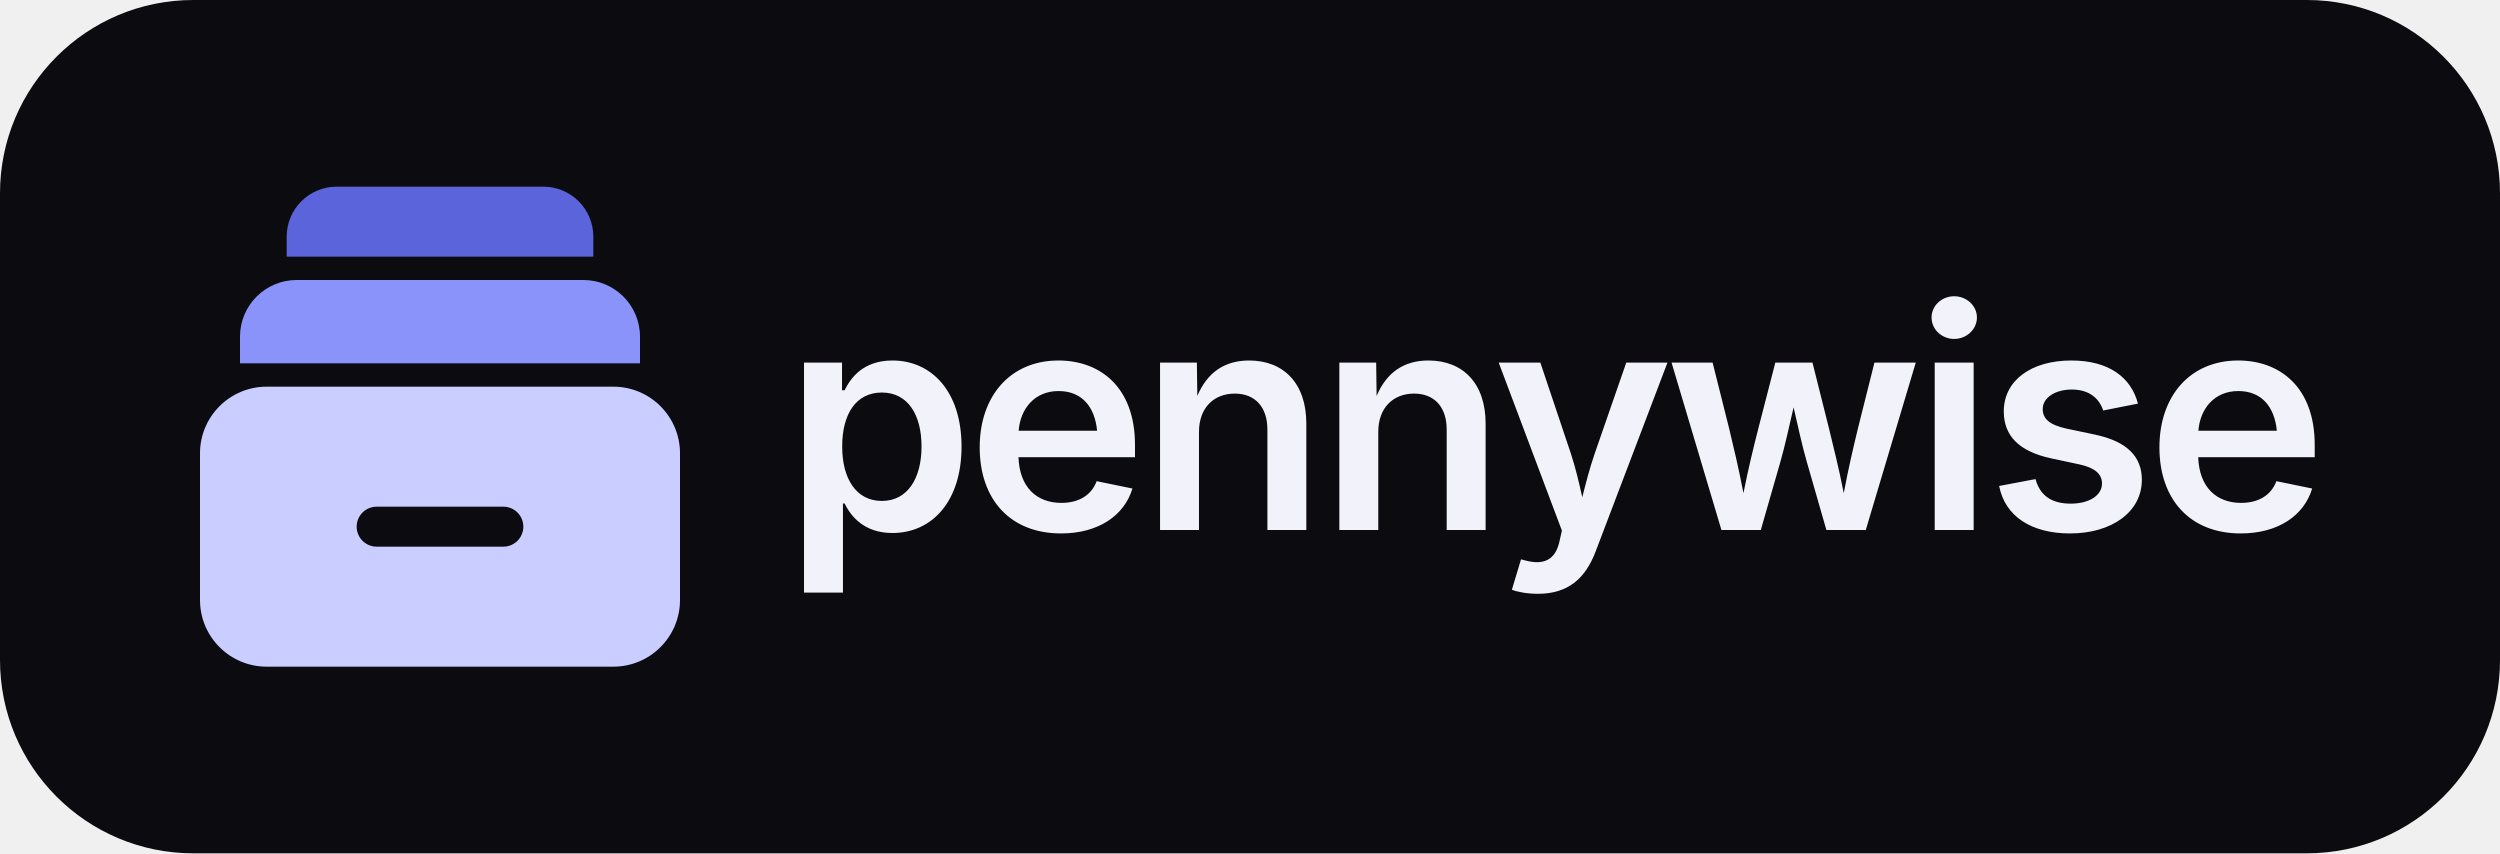
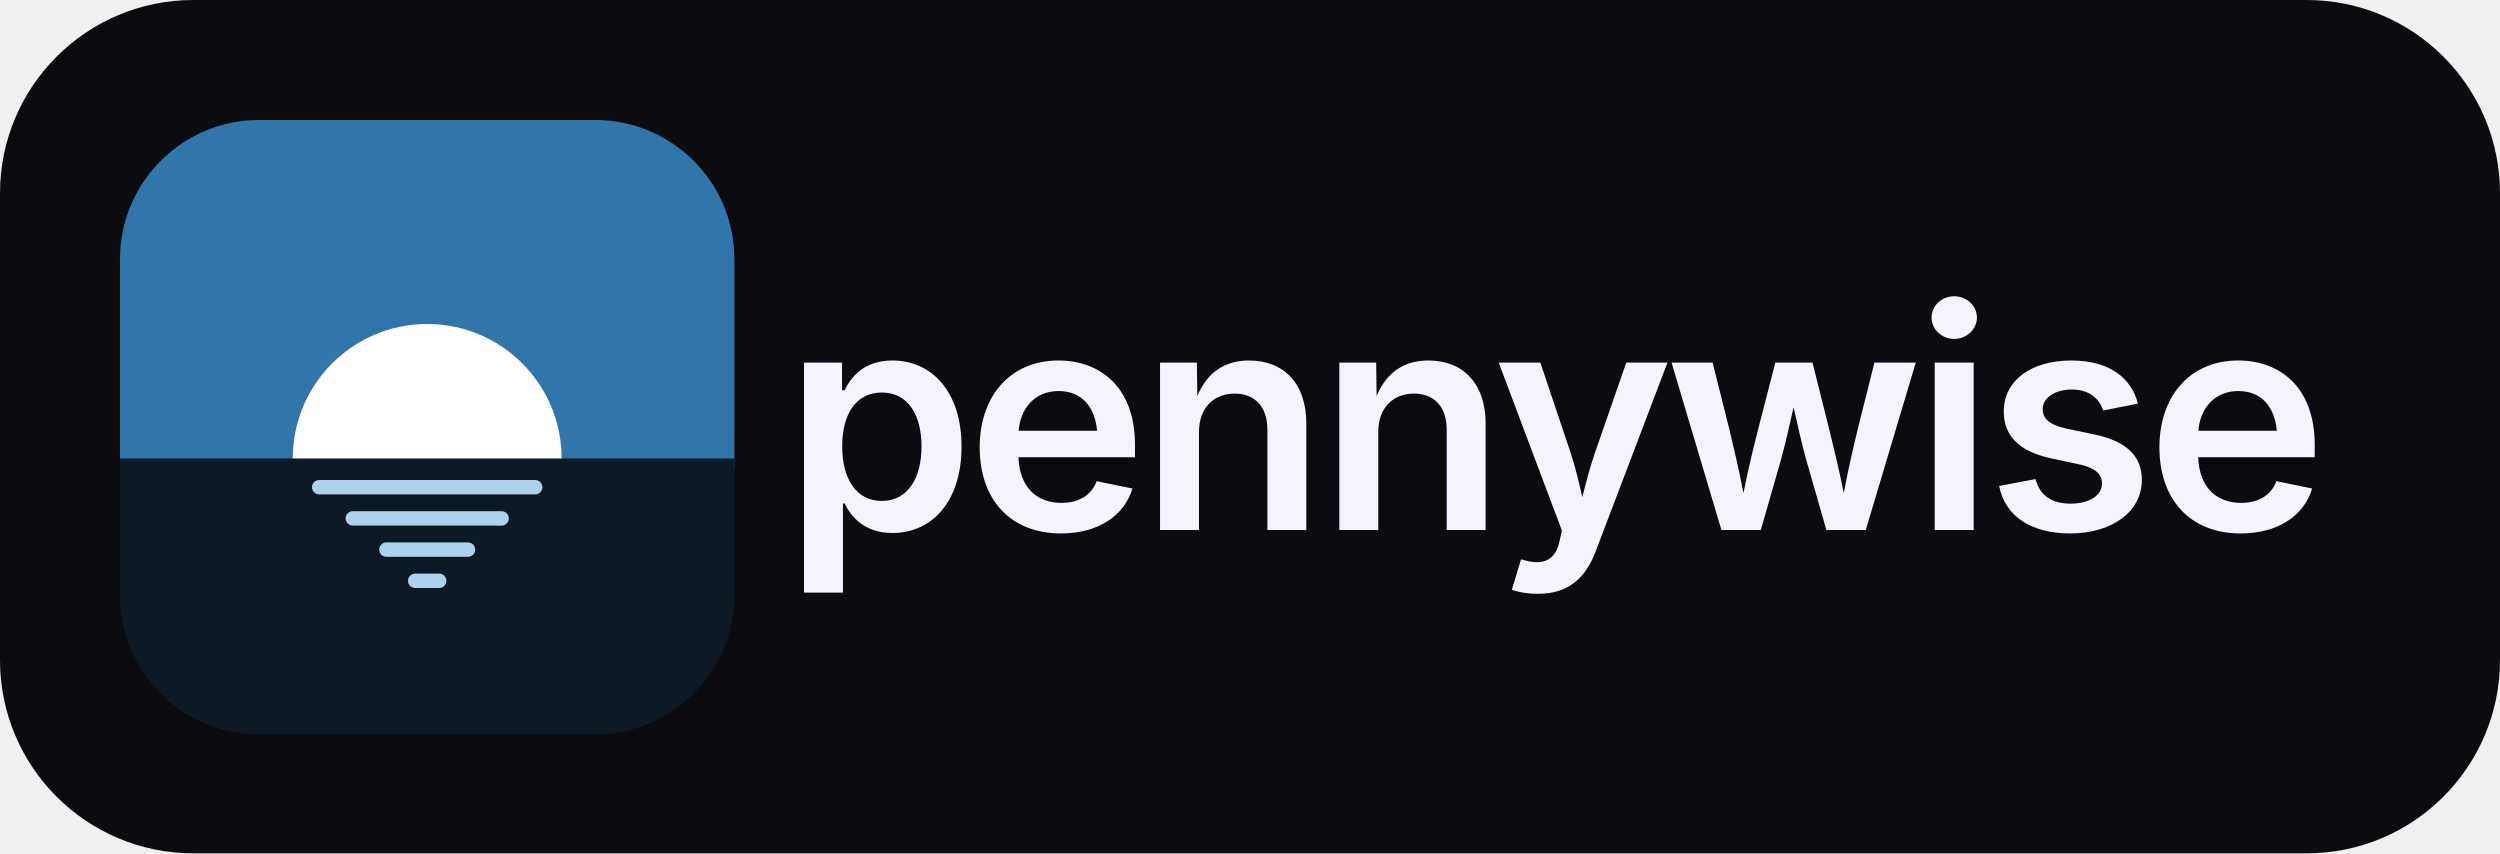
<svg xmlns="http://www.w3.org/2000/svg" viewBox="0 0 1500 512" role="img" aria-label="Pennywise">
  <rect width="1500" height="512" rx="116" fill="#0B0B10" />
-   <g transform="translate(8 0)">
-     <path fill="#5B64DA" d="M164 154V142A30 30 0 0 1 194 112H318A30 30 0 0 1 348 142V154Z" />
-     <path fill="#8A93FA" d="M136 218V202A34 34 0 0 1 170 168H342A34 34 0 0 1 376 202V218Z" />
-     <path fill="#C9CDFF" fill-rule="evenodd" d="M152 232H360A40 40 0 0 1 400 272V360A40 40 0 0 1 360 400H152A40 40 0 0 1 112 360V272A40 40 0 0 1 152 232ZM218 304A12 12 0 0 0 218 328H294A12 12 0 0 0 294 304Z" />
+   <g transform="translate(72 72) scale(0.72)">
+     <defs>
+       <clipPath id="pwWordTile">
+         <rect width="512" height="512" rx="116" />
+       </clipPath>
+     </defs>
+     <g clip-path="url(#pwWordTile)">
+       <rect width="512" height="290" fill="#3176AA" />
+       <rect y="282" width="512" height="230" fill="#0D1A26" />
+       <path d="M144 282A112 112 0 0 1 368 282Z" fill="#FFFFFF" />
+       <g fill="#ADD2EB">
+         <rect x="160" y="300" width="192" height="12" rx="6" />
+         <rect x="188" y="326" width="136" height="12" rx="6" />
+         <rect x="216" y="352" width="80" height="12" rx="6" />
+         <rect x="240" y="378" width="32" height="12" rx="6" />
+       </g>
+     </g>
  </g>
-   <text x="470" y="318" font-family="Inter, 'SF Pro Display', 'Segoe UI', system-ui, sans-serif" font-size="184" font-weight="600" letter-spacing="-5" fill="#F2F3FA">pennywise</text>
+   <text x="470" y="318" font-family="Inter, 'SF Pro Display', 'Segoe UI', system-ui, sans-serif" font-size="184" font-weight="600" letter-spacing="-5" fill="#F3F4FF">pennywise</text>
</svg>
